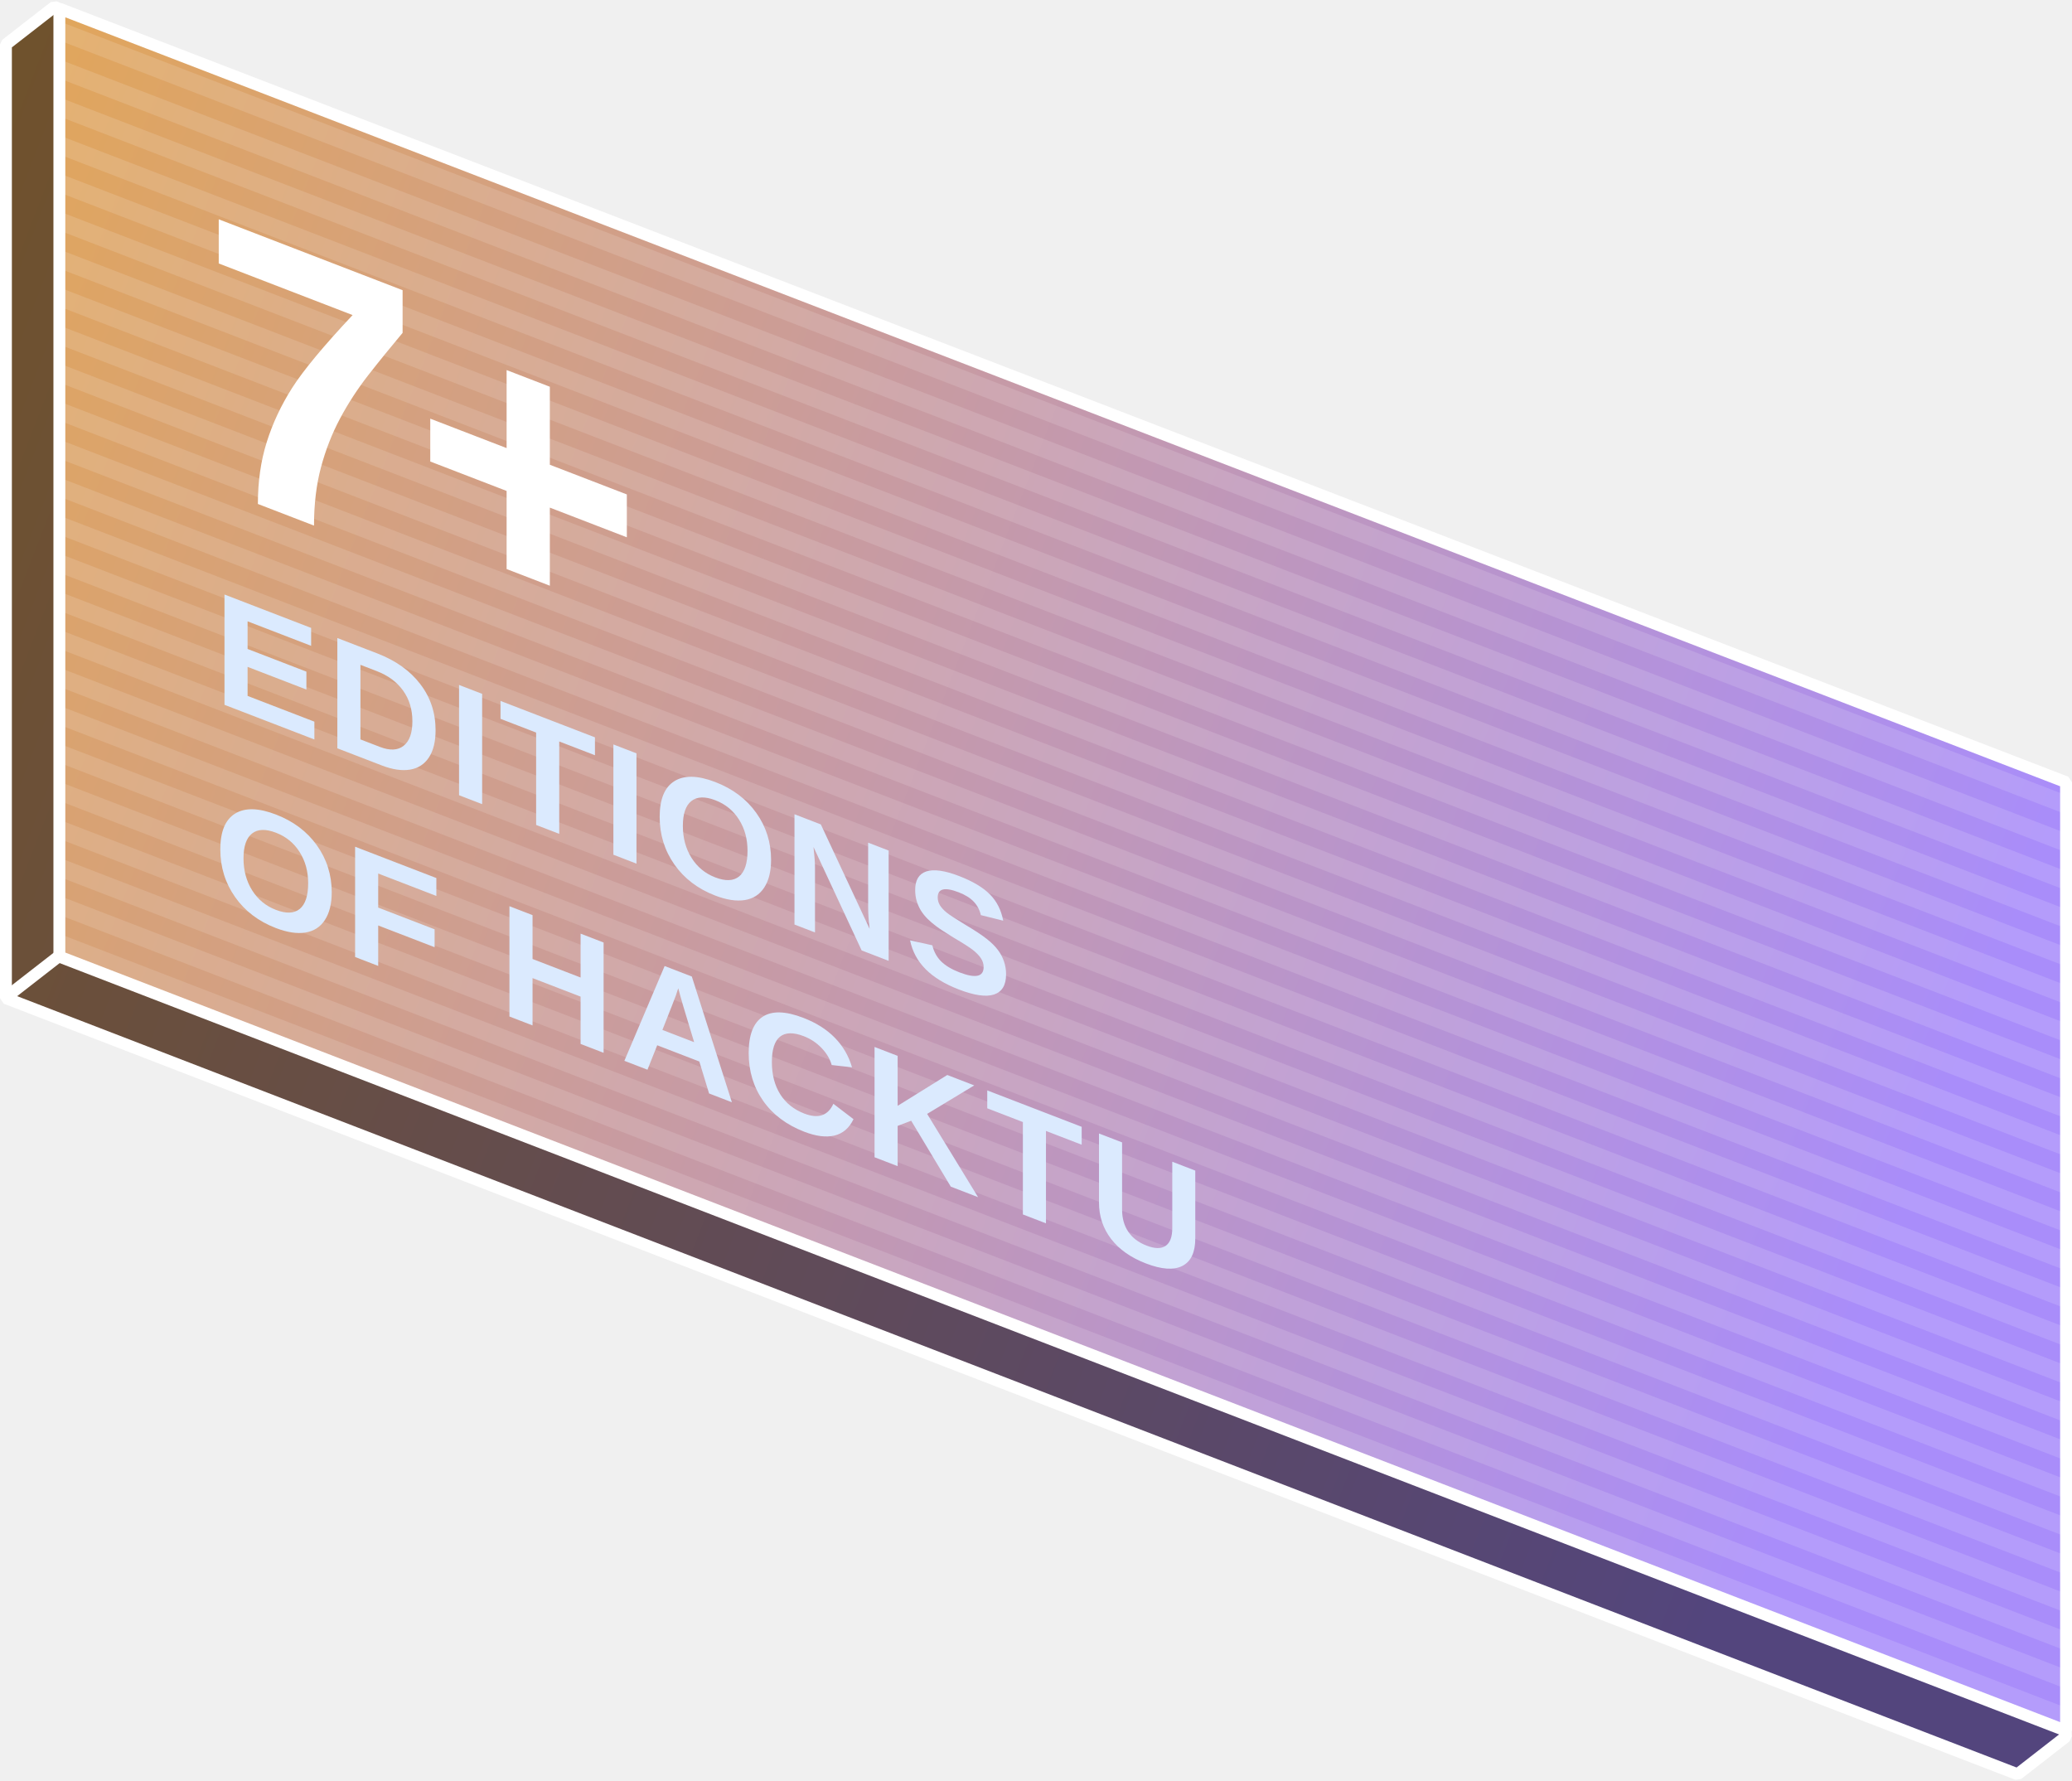
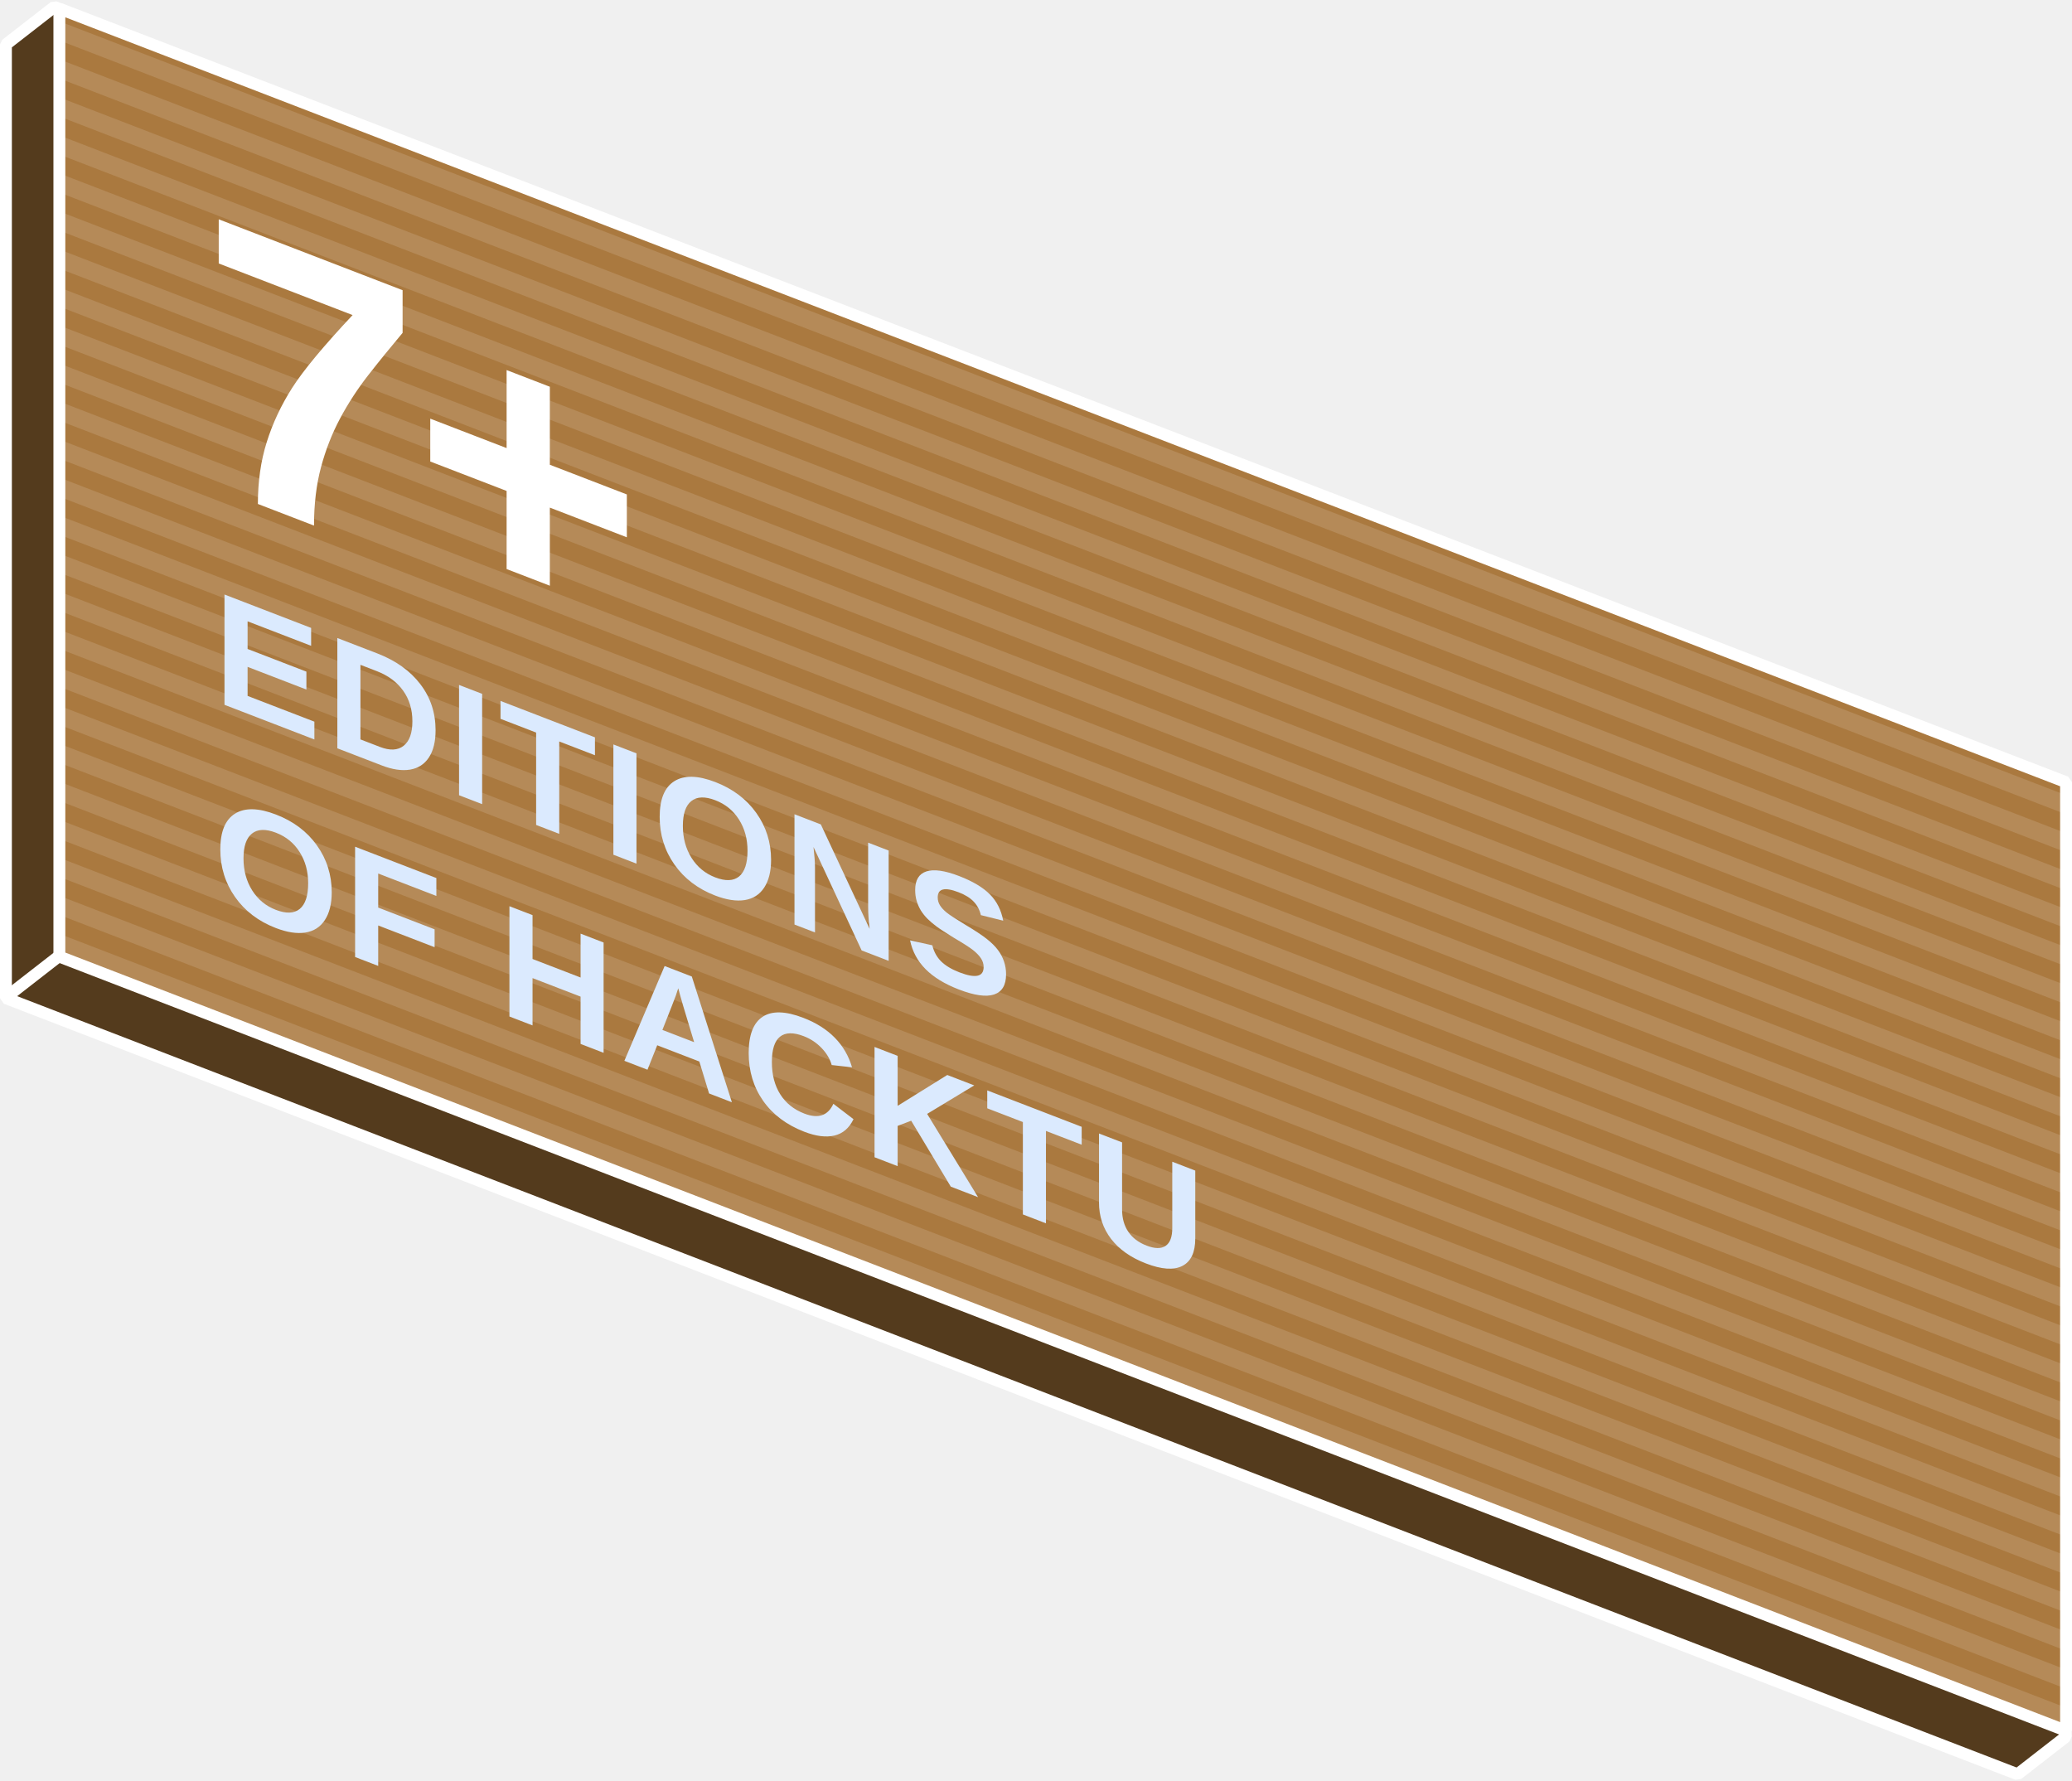
<svg xmlns="http://www.w3.org/2000/svg" xmlns:xlink="http://www.w3.org/1999/xlink" fill="none" height="300" viewBox="0 0 349 300" width="349">
  <linearGradient id="a">
-     <stop offset="0" stop-color="#e0a458" />
-     <stop offset="1" stop-color="#a78bfa" />
+     <stop offset="0" stop-color="#A8763B" />
+     <stop offset="1" stop-color="#A8763B" />
  </linearGradient>
  <linearGradient id="b" gradientUnits="userSpaceOnUse" x1="-0" x2="339.937" xlink:href="#a" y1="7" y2="138.523" />
  <linearGradient id="c" gradientUnits="userSpaceOnUse" x1="9" x2="348.937" xlink:href="#a" y1="0" y2="131.523" />
  <clipPath id="d">
    <path d="m10 2h339v291.509h-339z" />
  </clipPath>
  <path d="m9.153 1.148-8.153 6.342v160.65l338.832 130.724 8.139-6.33-8.933-153.778z" fill="url(#b)" />
  <path d="m9.153 1.148-8.153 6.342v160.65l338.832 130.724 8.139-6.33-8.933-153.778z" fill="#000" fill-opacity=".5" />
  <g stroke="#fff">
    <path d="m9.153 1.148-8.153 6.342v160.65l338.832 130.724 8.139-6.33-8.933-153.778z" stroke-linejoin="bevel" stroke-width="2" />
    <path d="m348 291.542v-159.783l-338-130.302v159.682z" fill="url(#c)" stroke-linejoin="bevel" stroke-width="2" />
    <path d="m1 168 9-7" stroke-width="2" />
    <g clip-path="url(#d)" stroke-linejoin="bevel" stroke-width="3">
      <path d="m359 139.804-349-134.604" stroke-opacity=".15" />
      <path d="m359 136.604-349-134.604" stroke-opacity=".02" />
      <path d="m359 146.209-349-134.605" stroke-opacity=".15" />
      <path d="m359 143.009-349-134.605" stroke-opacity=".02" />
      <path d="m359 152.613-349-134.604" stroke-opacity=".15" />
      <path d="m359 149.413-349-134.604" stroke-opacity=".02" />
      <path d="m359 159.018-349-134.605" stroke-opacity=".15" />
      <path d="m359 155.818-349-134.605" stroke-opacity=".02" />
      <path d="m359 165.422-349-134.605" stroke-opacity=".15" />
      <path d="m359 162.222-349-134.605" stroke-opacity=".02" />
      <path d="m359 171.826-349-134.604" stroke-opacity=".15" />
      <path d="m359 168.626-349-134.604" stroke-opacity=".02" />
      <path d="m359 178.231-349-134.605" stroke-opacity=".15" />
      <path d="m359 175.031-349-134.605" stroke-opacity=".02" />
      <path d="m359 184.635-349-134.605" stroke-opacity=".15" />
      <path d="m359 181.435-349-134.604" stroke-opacity=".02" />
      <path d="m359 191.039-349-134.604" stroke-opacity=".15" />
      <path d="m359 187.839-349-134.604" stroke-opacity=".02" />
      <path d="m359 197.444-349-134.605" stroke-opacity=".15" />
      <path d="m359 194.244-349-134.605" stroke-opacity=".02" />
      <path d="m359 203.848-349-134.604" stroke-opacity=".15" />
      <path d="m359 200.648-349-134.604" stroke-opacity=".02" />
      <path d="m359 210.252-349-134.604" stroke-opacity=".15" />
      <path d="m359 207.053-349-134.605" stroke-opacity=".02" />
      <path d="m359 216.657-349-134.605" stroke-opacity=".15" />
      <path d="m359 213.457-349-134.605" stroke-opacity=".02" />
      <path d="m359 223.061-349-134.604" stroke-opacity=".15" />
      <path d="m359 219.861-349-134.604" stroke-opacity=".02" />
      <path d="m359 229.466-349-134.605" stroke-opacity=".15" />
      <path d="m359 226.266-349-134.605" stroke-opacity=".02" />
      <path d="m359 235.87-349-134.604" stroke-opacity=".15" />
      <path d="m359 232.67-349-134.604" stroke-opacity=".02" />
      <path d="m359 242.274-349-134.604" stroke-opacity=".15" />
      <path d="m359 239.074-349-134.604" stroke-opacity=".02" />
      <path d="m359 248.679-349-134.605" stroke-opacity=".15" />
      <path d="m359 245.479-349-134.605" stroke-opacity=".02" />
      <path d="m359 255.083-349-134.604" stroke-opacity=".15" />
      <path d="m359 251.883-349-134.604" stroke-opacity=".02" />
      <path d="m359 261.487-349-134.604" stroke-opacity=".15" />
      <path d="m359 258.288-349-134.605" stroke-opacity=".02" />
      <path d="m359 267.892-349-134.605" stroke-opacity=".15" />
      <path d="m359 264.692-349-134.605" stroke-opacity=".02" />
      <path d="m359 274.296-349-134.604" stroke-opacity=".15" />
      <path d="m359 271.096-349-134.604" stroke-opacity=".02" />
      <path d="m359 280.701-349-134.605" stroke-opacity=".15" />
      <path d="m359 277.501-349-134.605" stroke-opacity=".02" />
      <path d="m359 287.105-349-134.605" stroke-opacity=".15" />
      <path d="m359 283.905-349-134.604" stroke-opacity=".02" />
      <path d="m359 293.509-349-134.604" stroke-opacity=".15" />
      <path d="m359 290.309-349-134.604" stroke-opacity=".02" />
    </g>
  </g>
  <g transform="matrix(1,0.385509,0,1,0,-3.85509)">
    <text x="34" y="72" font-family="'Arial','Helvetica Neue',Helvetica,sans-serif" font-size="66" font-weight="900" letter-spacing="-1" fill="#FFFFFF">7+</text>
    <text x="36" y="108" font-family="'Arial','Helvetica Neue',Helvetica,sans-serif" font-size="27" font-weight="800" letter-spacing="1" fill="#DBEAFE">EDITIONS</text>
    <text x="36" y="142" font-family="'Arial','Helvetica Neue',Helvetica,sans-serif" font-size="27" font-weight="800" letter-spacing="1" fill="#DBEAFE">OF HACKTU</text>
  </g>
</svg>
